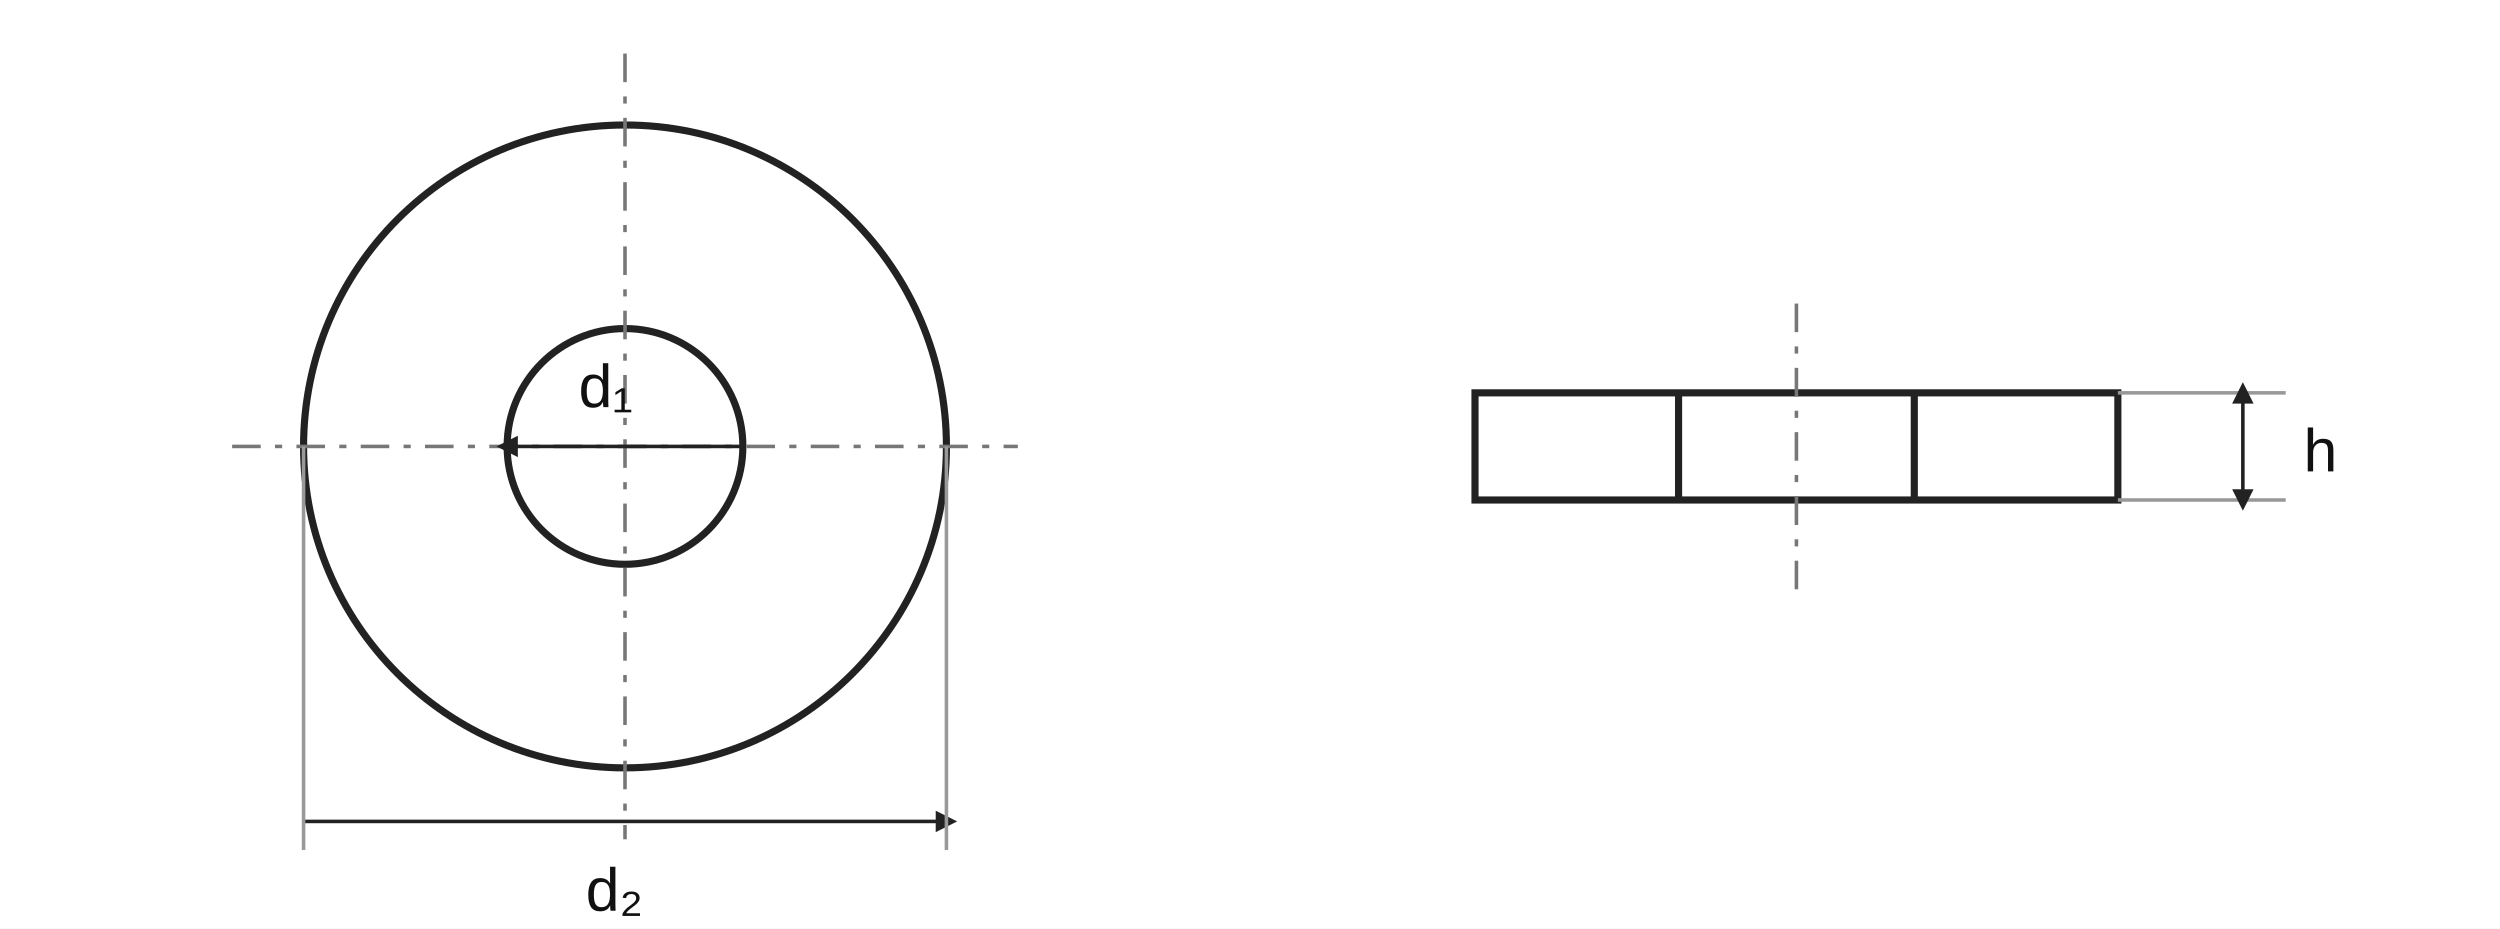
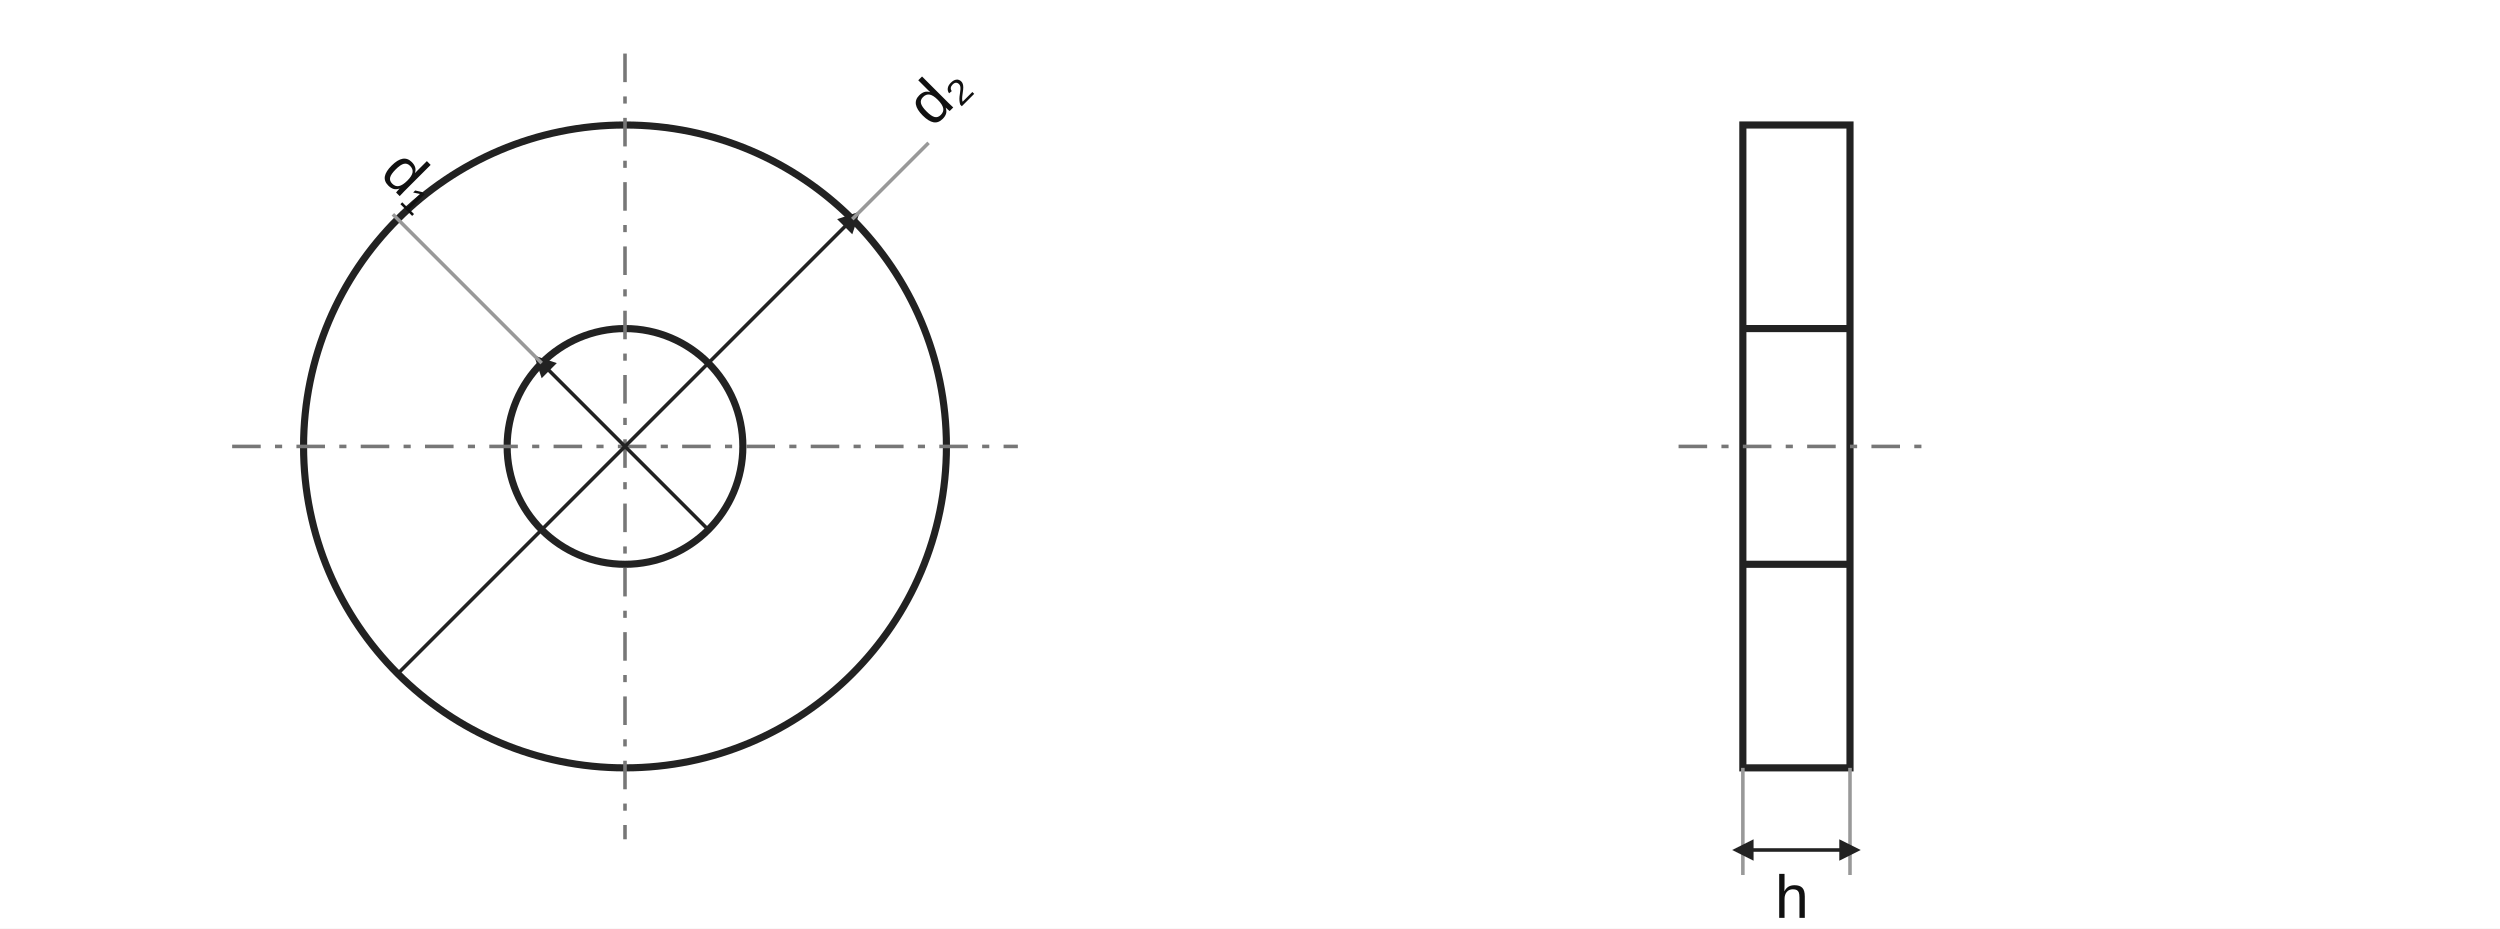
<svg xmlns="http://www.w3.org/2000/svg" viewBox="0 0 700 260">
  <rect width="700" height="260" fill="white" />
  <defs>
    <marker id="arrow" markerWidth="7" markerHeight="7" refX="3" refY="3" orient="auto-start-reverse">
      <path d="M0 0L6 3L0 6Z" fill="#222" />
    </marker>
  </defs>
  <style>text{font:17px Arial,sans-serif;fill:#111}.outline{fill:none;stroke:#222;stroke-width:2}.axis{fill:none;stroke:#777;stroke-width:1;stroke-dasharray:8 4 2 4}.dim{fill:none;stroke:#222;stroke-width:1;marker-start:url(#arrow);marker-end:url(#arrow)}.ext{fill:none;stroke:#999;stroke-width:1}</style>
  <g id="plain-washer" data-d1="66" data-d2="180">
    <circle class="outline" cx="175" cy="125" r="90" />
    <circle class="outline" cx="175" cy="125" r="33" />
    <path class="axis" d="M65 125H285 M175 15V235" />
-     <path class="dim" d="M142 125H208 M85 230H265" />
-     <path class="ext" d="M85 125V238 M265 125V238" />
-     <text x="162" y="114">d₁</text>
-     <text x="164" y="255">d₂</text>
-     <path class="outline" d="M413 110H593V140H413Z M470 110V140 M536 110V140" />
-     <path class="axis" d="M503 85V168" />
-     <path class="ext" d="M593 110H640 M593 140H640" />
-     <path class="dim" d="M628 110V140" />
-     <text x="645" y="132">h</text>
+     <path class="dim" d="M151.665 101.665L198.335 148.335 M111.36 188.64L238.64 61.36" />
+     <path class="ext" d="M151.665 101.665L110 60 M238.64 61.36L260 40" />
+     <text x="106" y="49" transform="rotate(45 106 49)">d₁</text>
+     <text x="261" y="36" transform="rotate(-45 261 36)">d₂</text>
+     <path class="outline" d="M488 35H518V215H488Z M488 92H518 M488 158H518" />
+     <path class="axis" d="M470 125H540" />
+     <path class="ext" d="M488 215V245 M518 215V245" />
+     <path class="dim" d="M488 238H518" />
+     <text x="497" y="257">h</text>
  </g>
</svg>
